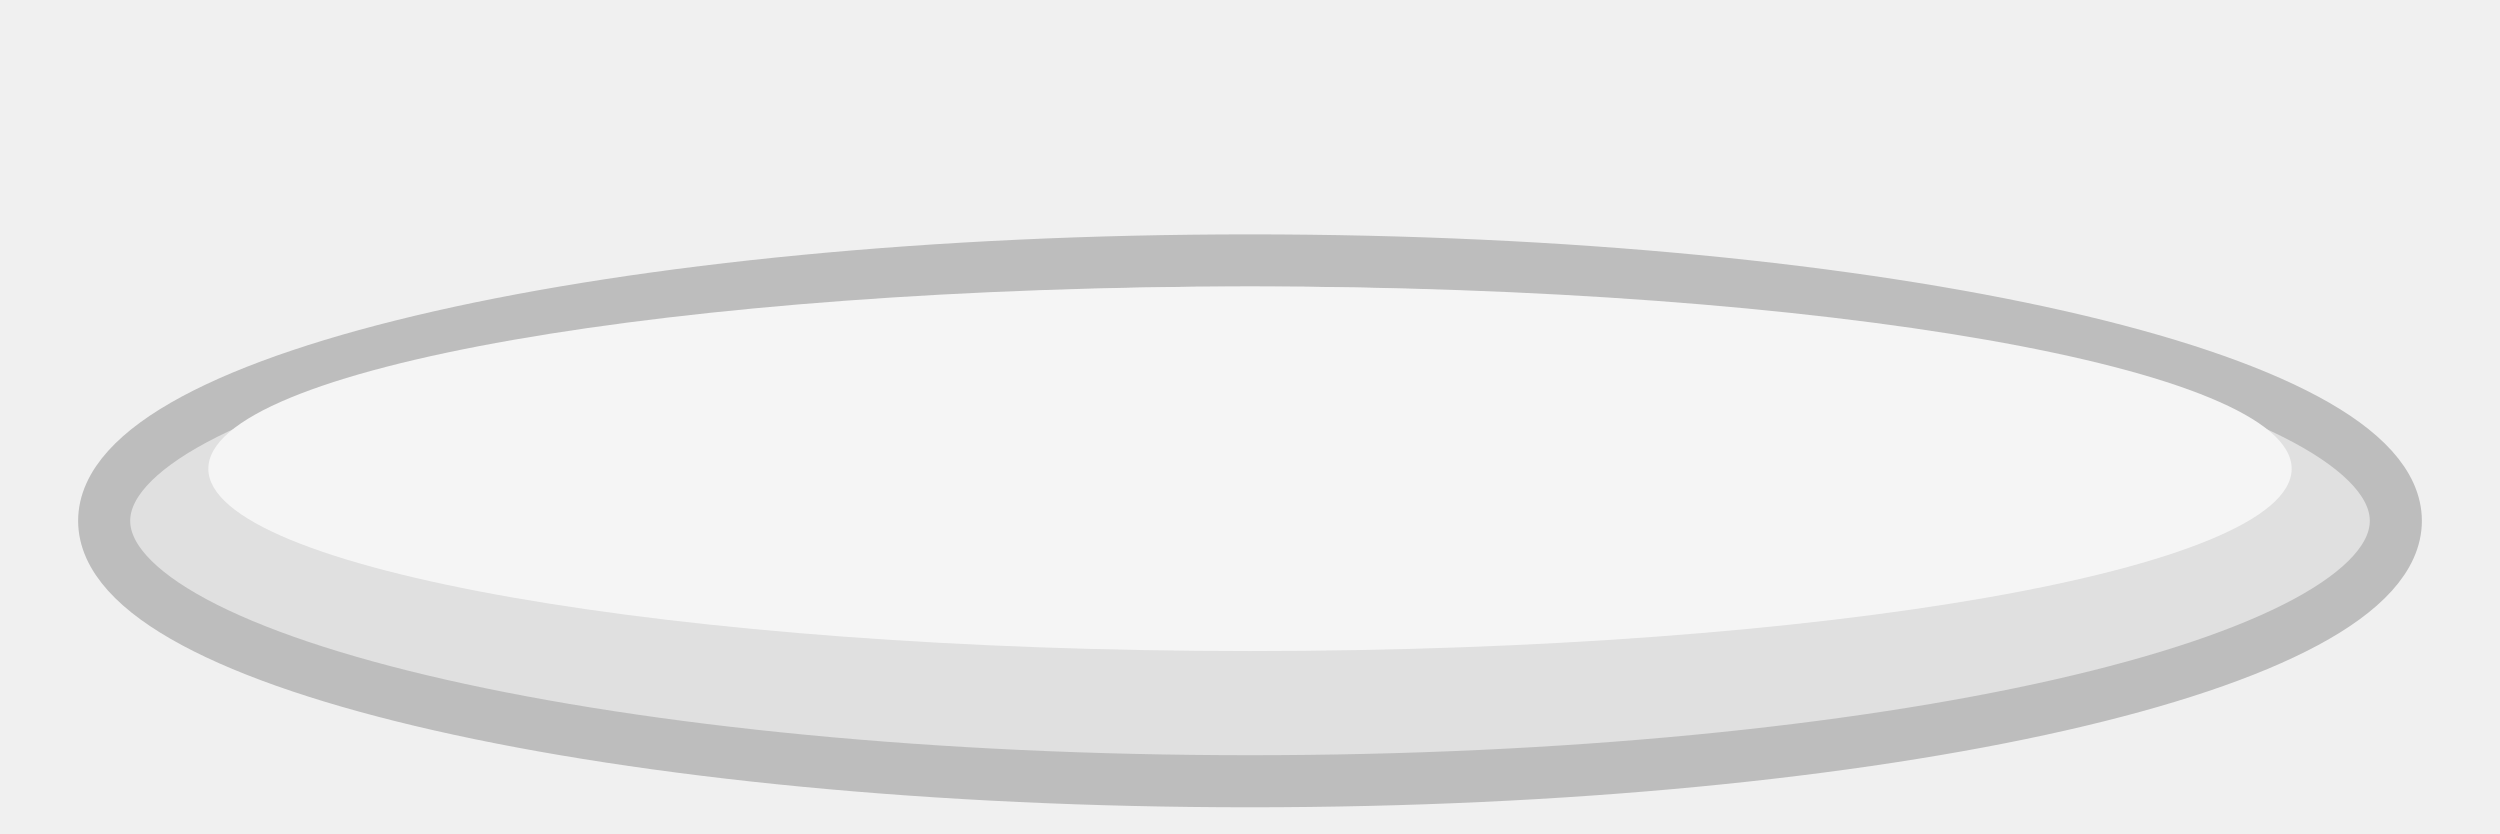
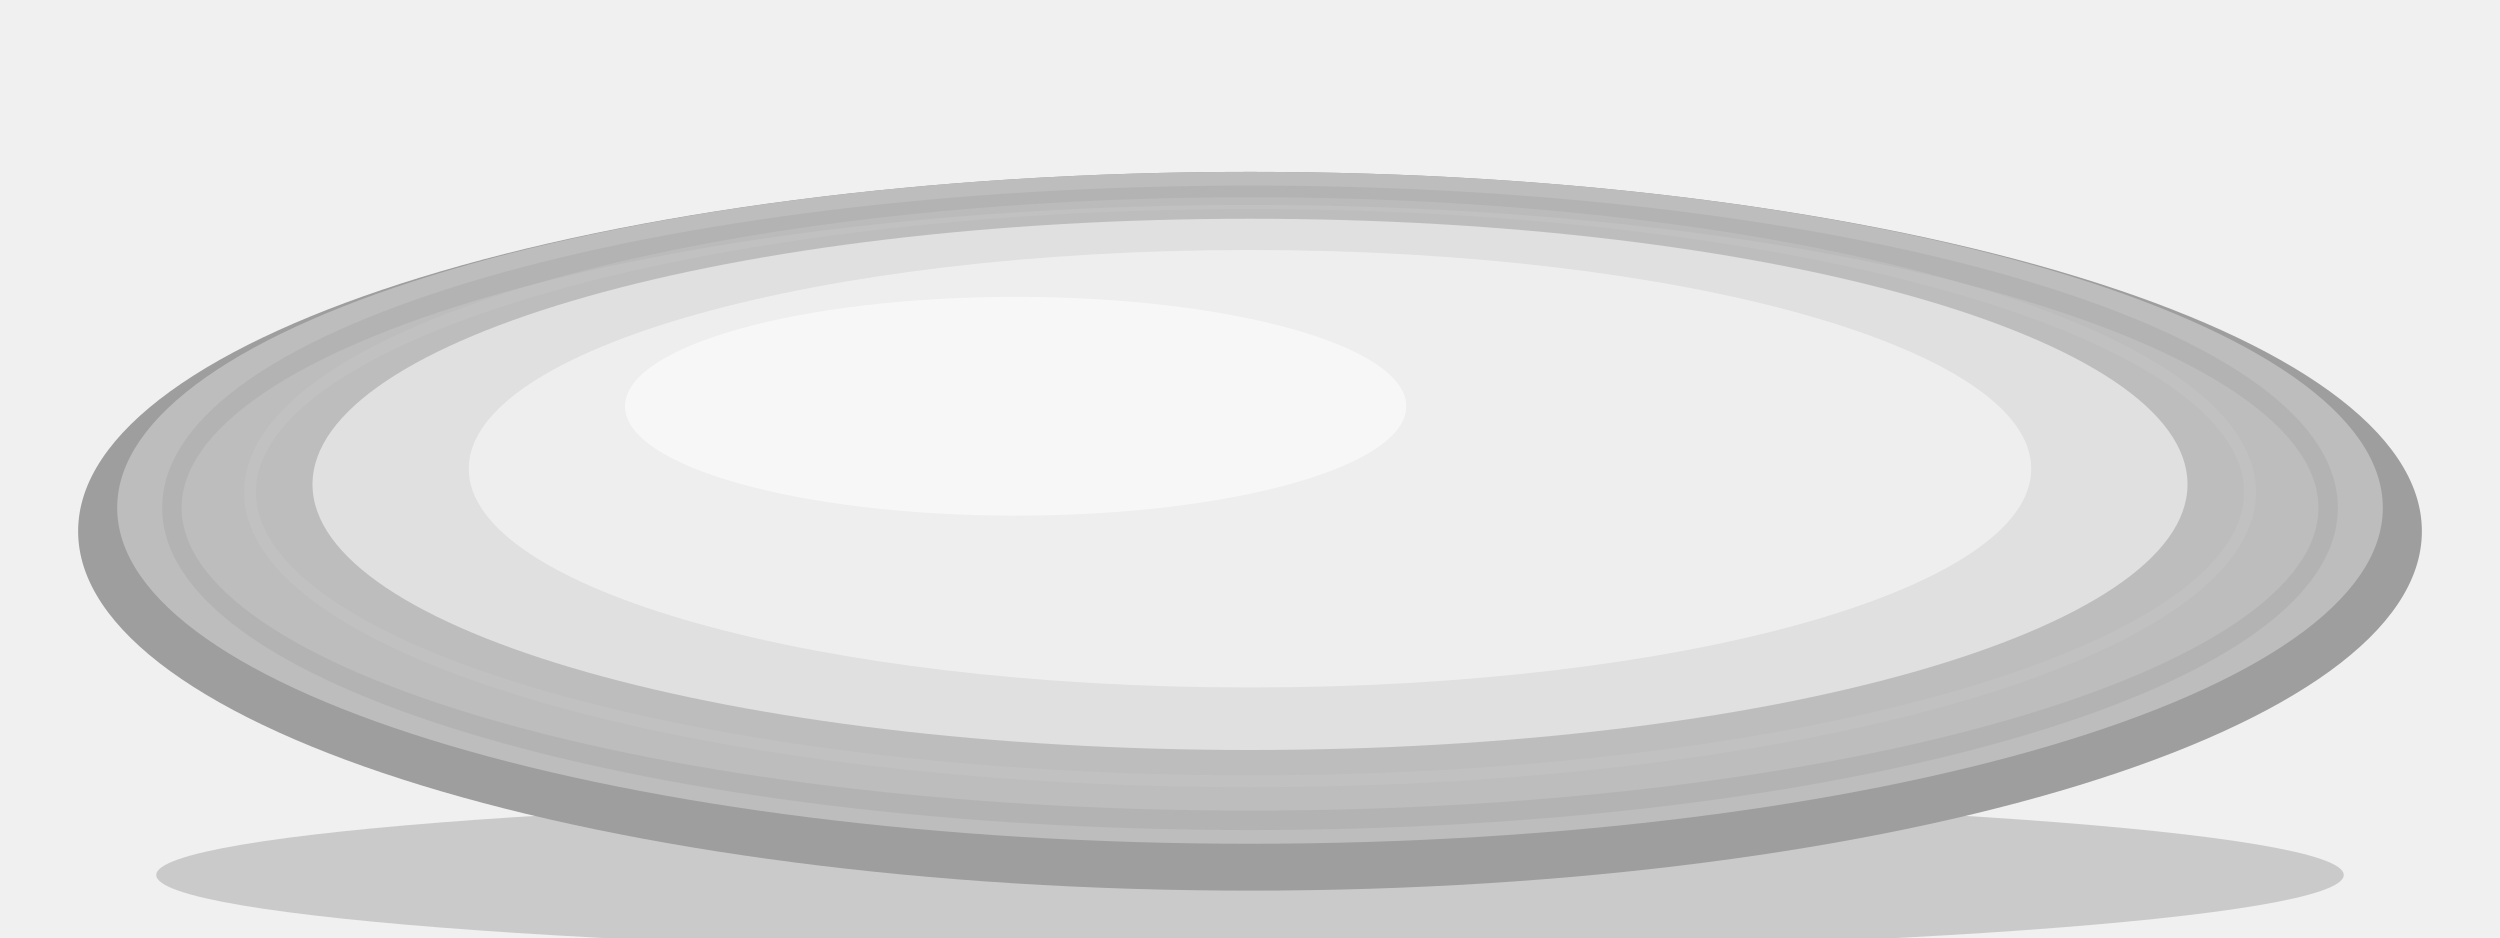
- <svg xmlns="http://www.w3.org/2000/svg" viewBox="0 0 96 32">
-   <ellipse cx="48" cy="20" rx="44" ry="10" fill="#e0e0e0" stroke="#bdbdbd" stroke-width="2" />
-   <ellipse cx="48" cy="18" rx="40" ry="7" fill="#f5f5f5" />
+ <svg xmlns="http://www.w3.org/2000/svg" width="320" height="120" viewBox="0 0 320 120">
+   <ellipse cx="160" cy="112" rx="140" ry="10" fill="#000" opacity="0.16" />
+   <ellipse cx="160" cy="68" rx="150" ry="46" fill="#9e9e9e" />
+   <ellipse cx="160" cy="65" rx="145" ry="43" fill="#bdbdbd" />
+   <ellipse cx="160" cy="62" rx="120" ry="34" fill="#e0e0e0" />
+   <ellipse cx="160" cy="60" rx="100" ry="28" fill="#eeeeee" />
+   <ellipse cx="130" cy="52" rx="50" ry="14" fill="white" opacity="0.55" />
+   <ellipse cx="160" cy="65" rx="138" ry="40" fill="none" stroke="#aaa" stroke-width="2.5" opacity="0.5" />
+   <ellipse cx="160" cy="63" rx="128" ry="37" fill="none" stroke="#c8c8c8" stroke-width="1.5" opacity="0.4" />
</svg>
